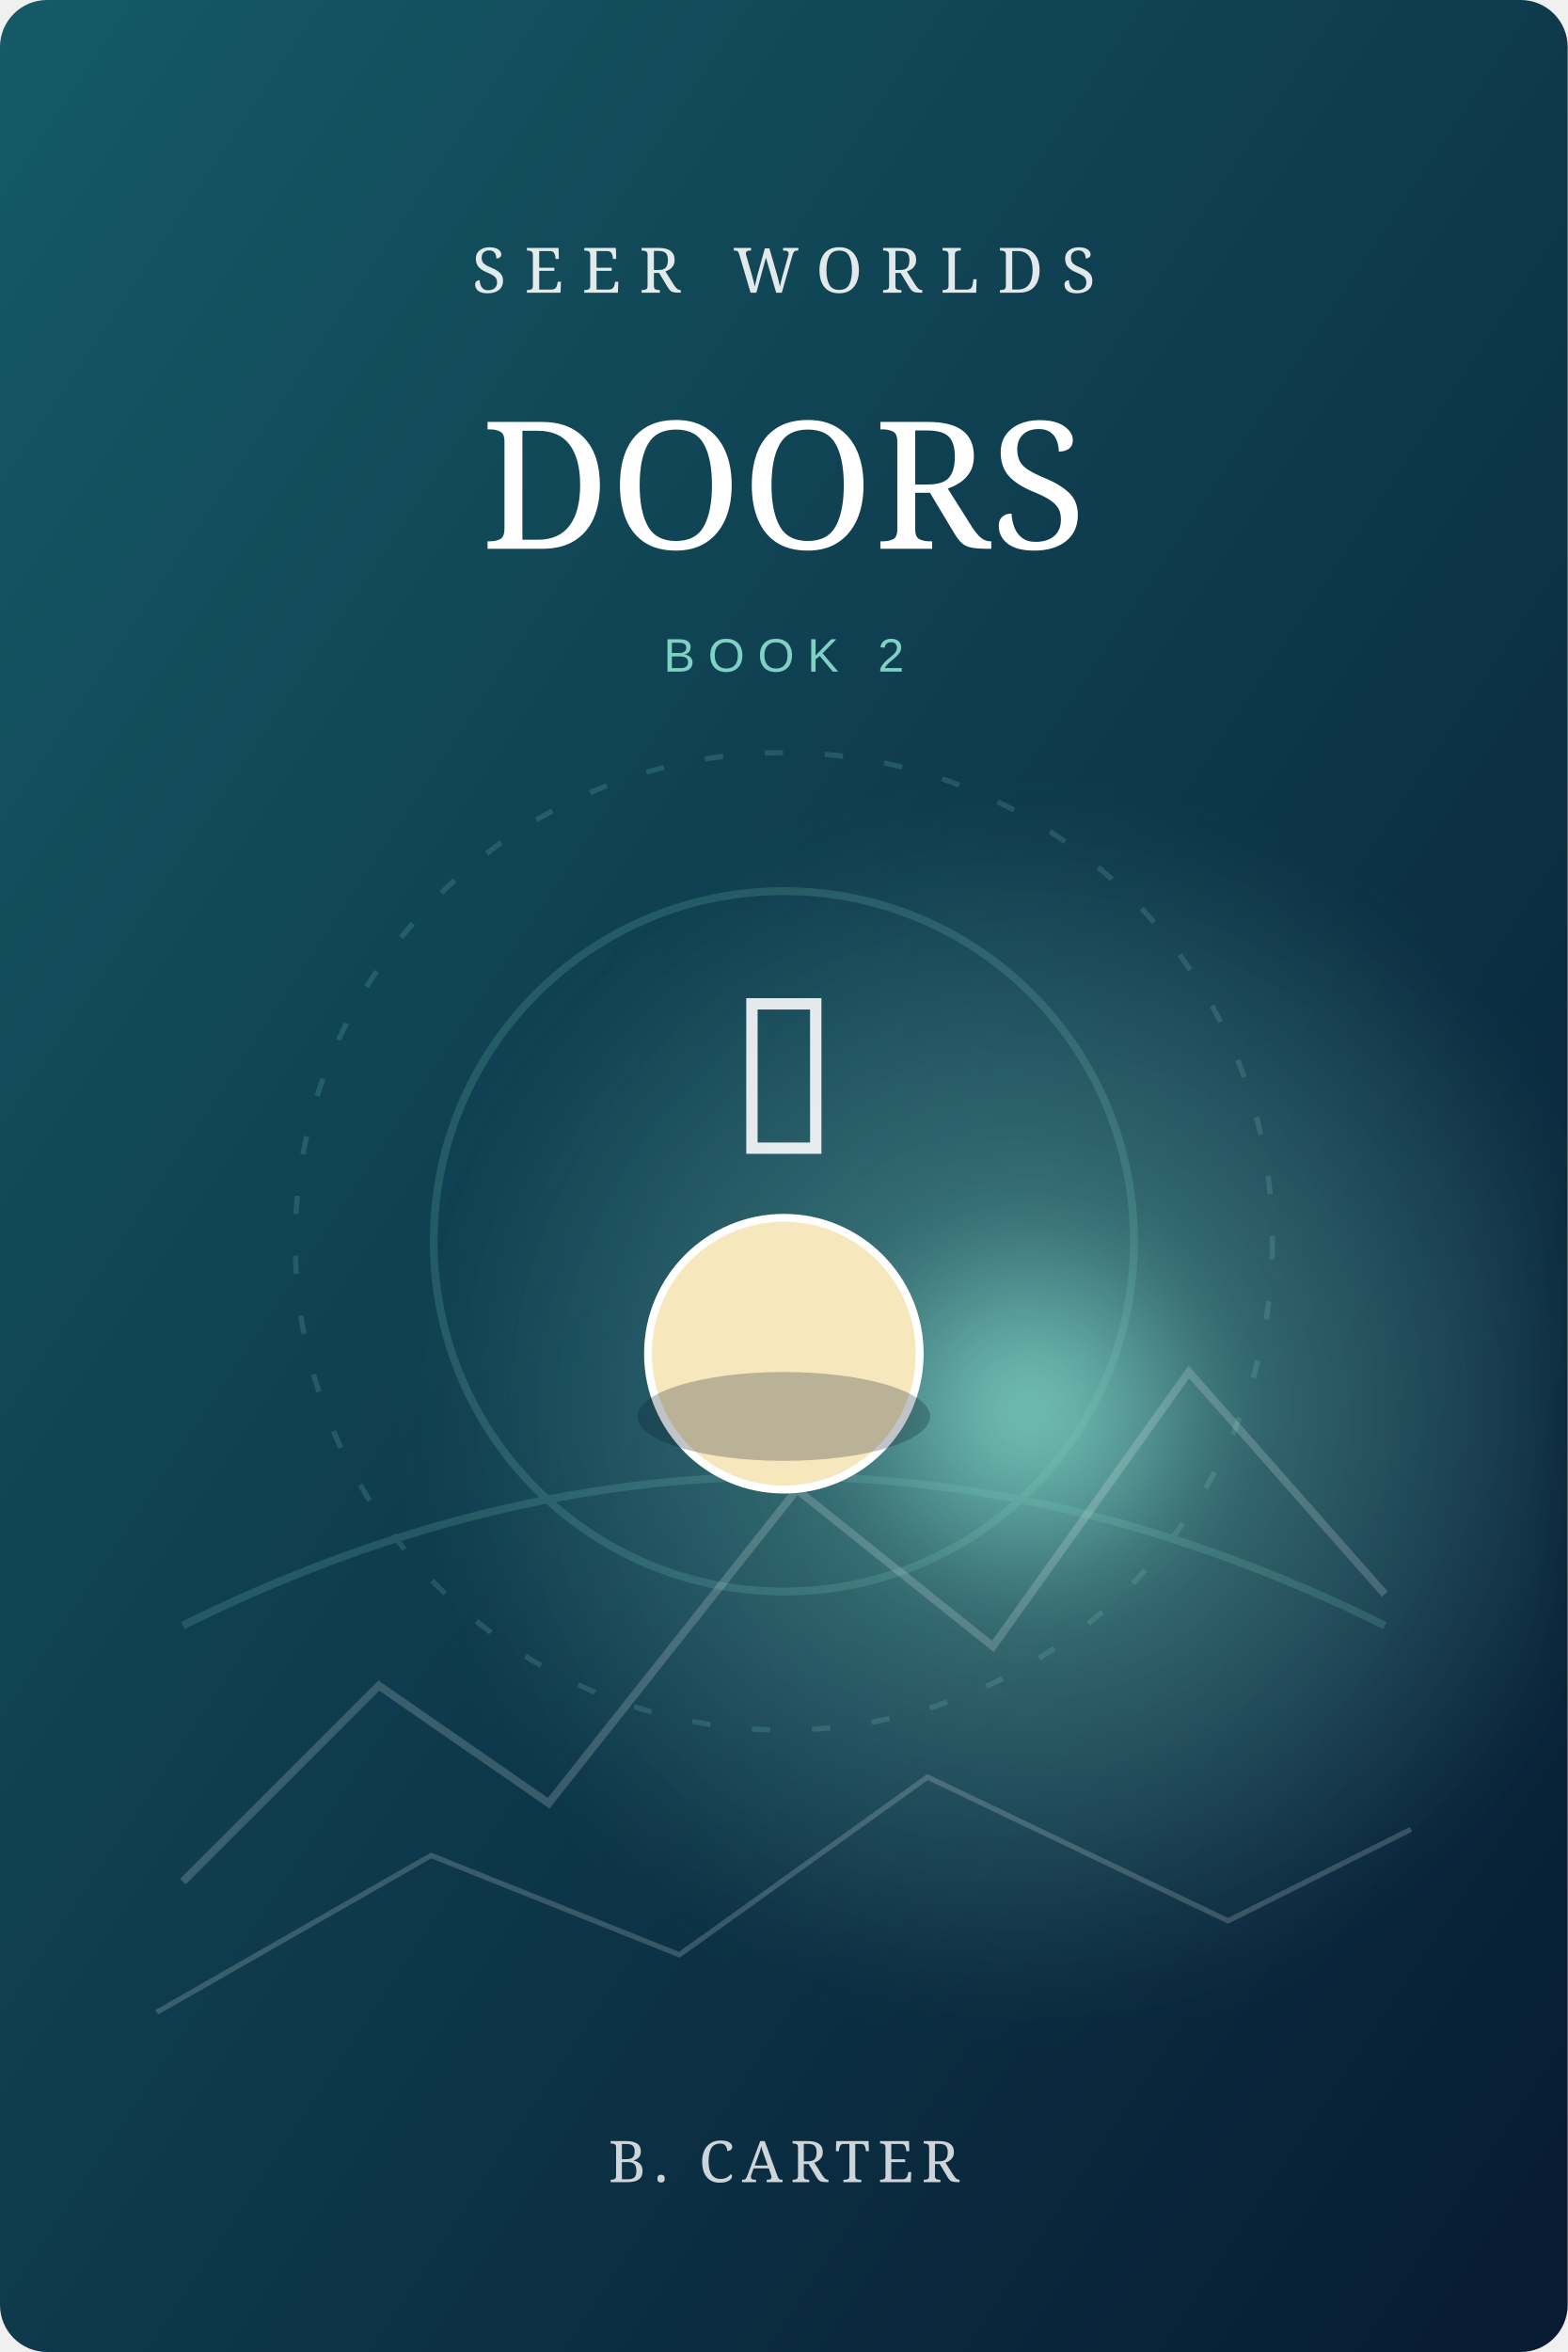
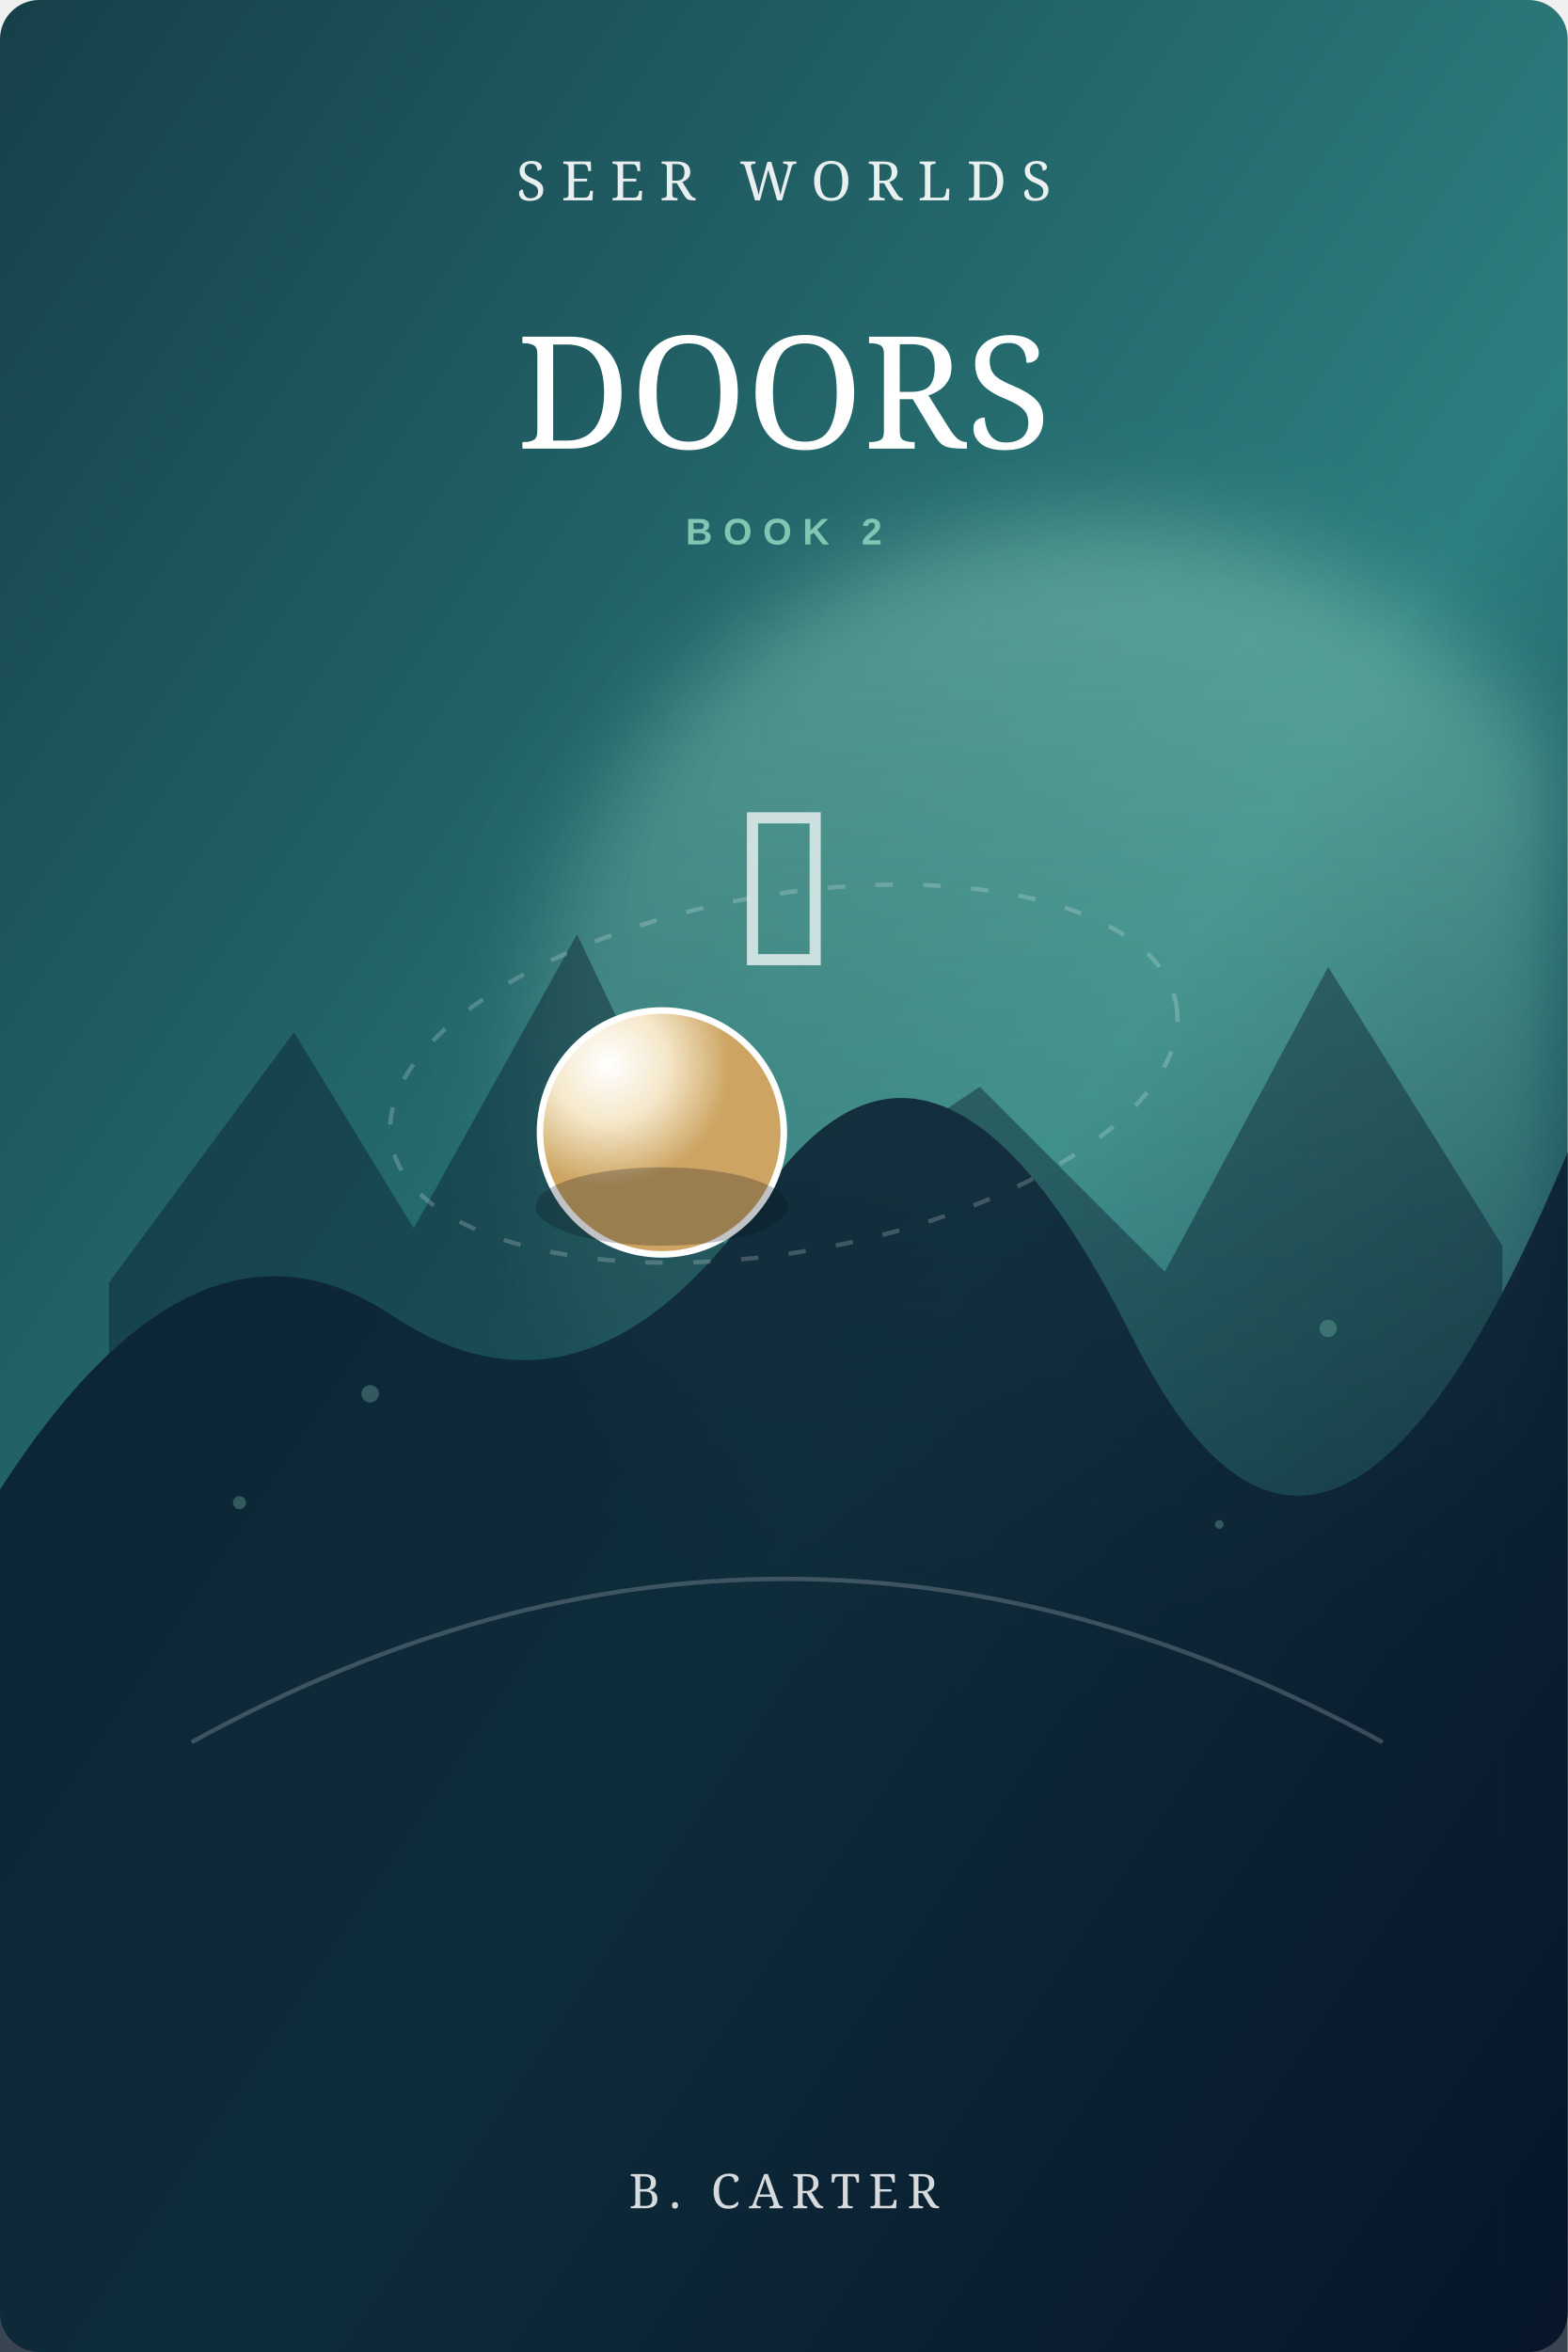
- <svg xmlns="http://www.w3.org/2000/svg" width="600" height="900" viewBox="0 0 600 900">
+ <svg xmlns="http://www.w3.org/2000/svg" width="720" height="1080" viewBox="0 0 720 1080">
  <defs>
-     <linearGradient id="bg" x1="0" y1="0" x2="1" y2="1">
-       <stop offset="0" stop-color="#155a67" />
-       <stop offset="1" stop-color="#071a31" />
+     <linearGradient id="sky" x1="0" y1="0" x2="1" y2="1">
+       <stop stop-color="#163f49" />
+       <stop offset=".58" stop-color="#2c7f7f" />
+       <stop offset="1" stop-color="#07182d" />
    </linearGradient>
-     <radialGradient id="glow">
-       <stop offset="0" stop-color="#7fd2c3" stop-opacity=".95" />
-       <stop offset=".35" stop-color="#7fd2c3" stop-opacity=".35" />
-       <stop offset="1" stop-color="#7fd2c3" stop-opacity="0" />
+     <linearGradient id="sun" x1="0" y1="0" x2="0" y2="1">
+       <stop stop-color="#81c5b2" stop-opacity=".95" />
+       <stop offset="1" stop-color="#81c5b2" stop-opacity="0" />
+     </linearGradient>
+     <radialGradient id="dot" cx=".28" cy=".22">
+       <stop stop-color="#fff" />
+       <stop offset=".48" stop-color="#f5e8ca" />
+       <stop offset="1" stop-color="#cda462" />
    </radialGradient>
-     <filter id="soft">
-       <feGaussianBlur stdDeviation="13" />
+     <filter id="blur">
+       <feGaussianBlur stdDeviation="20" />
    </filter>
  </defs>
-   <rect width="600" height="900" rx="18" fill="url(#bg)" />
-   <circle cx="394" cy="540" r="230" fill="url(#glow)" filter="url(#soft)" />
-   <g opacity=".18" stroke="#7fd2c3" fill="none">
-     <circle cx="300" cy="475" r="134" stroke-width="3" />
-     <circle cx="300" cy="475" r="187" stroke-width="2" stroke-dasharray="7 16" />
-     <path d="M70 622 Q300 508 530 622" stroke-width="3" />
+   <rect width="720" height="1080" rx="18" fill="url(#sky)" />
+   <circle cx="502" cy="500" r="260" fill="url(#sun)" filter="url(#blur)" opacity=".56" />
+   <g fill="#061528" opacity=".78">
+     <path d="M0 684 Q90 544 180 604 T350 549 T520 614 T720 529 V1080 H0Z" />
+     <path d="M50 589 L135 474 L190 564 L265 429 L335 576 L450 499 L535 584 L610 444 L690 572 V1080 H50Z" opacity=".52" />
  </g>
-   <g fill="none" stroke="#ffffff" opacity=".18">
-     <path d="M70 720 L145 645 L210 690 L305 570 L380 630 L455 525 L530 610" stroke-width="3" />
-     <path d="M60 770 L165 710 L260 748 L355 680 L470 735 L540 700" stroke-width="2" />
+   <g fill="#81c5b2" opacity=".32">
+     <circle cx="110" cy="690" r="3" />
+     <circle cx="170" cy="640" r="4" />
+     <circle cx="610" cy="610" r="4" />
+     <circle cx="560" cy="700" r="2" />
  </g>
-   <circle cx="300" cy="518" r="52" fill="#f6e7bd" stroke="#ffffff" stroke-width="3" />
-   <ellipse cx="300" cy="542" rx="56" ry="17" fill="#031224" opacity=".25" />
-   <text x="300" y="112" text-anchor="middle" font-family="Georgia,serif" font-size="24" letter-spacing="7" fill="#ffffff" opacity=".88">SEER WORLDS</text>
-   <text x="300" y="210" text-anchor="middle" font-family="Georgia,serif" font-size="68" fill="#ffffff">DOORS</text>
-   <text x="300" y="257" text-anchor="middle" font-family="Arial,sans-serif" font-size="18" letter-spacing="5" fill="#7fd2c3">BOOK 2</text>
-   <text x="300" y="432" text-anchor="middle" font-family="Georgia,serif" font-size="78" fill="#ffffff" opacity=".88">▯</text>
-   <text x="300" y="835" text-anchor="middle" font-family="Georgia,serif" font-size="22" letter-spacing="3" fill="#ffffff" opacity=".8">B. CARTER</text>
+   <g stroke="#fff" opacity=".20" fill="none">
+     <ellipse cx="360" cy="493" rx="183" ry="82" stroke-width="2" stroke-dasharray="8 14" transform="rotate(-10 360 493)" />
+     <path d="M88 800 Q360 650 635 800" stroke-width="2" />
+   </g>
+   <circle cx="304.0" cy="520" r="56" fill="url(#dot)" stroke="#fff" stroke-width="3" />
+   <ellipse cx="304.0" cy="554" rx="58" ry="18" fill="#020b16" opacity=".25" />
+   <text x="360" y="92" text-anchor="middle" fill="#fff" opacity=".9" font-family="Georgia,serif" font-size="25" letter-spacing="7">SEER WORLDS</text>
+   <text x="360" y="206" text-anchor="middle" fill="#fff" font-family="Georgia,serif" font-size="72">DOORS</text>
+   <text x="360" y="250" text-anchor="middle" fill="#81c5b2" font-family="Arial,sans-serif" font-size="17" font-weight="700" letter-spacing="5">BOOK 2</text>
+   <text x="360" y="432" text-anchor="middle" fill="#fff" opacity=".72" font-family="Georgia,serif" font-size="92">▯</text>
+   <text x="360" y="1014" text-anchor="middle" fill="#fff" opacity=".83" font-family="Georgia,serif" font-size="22" letter-spacing="4">B. CARTER</text>
</svg>
